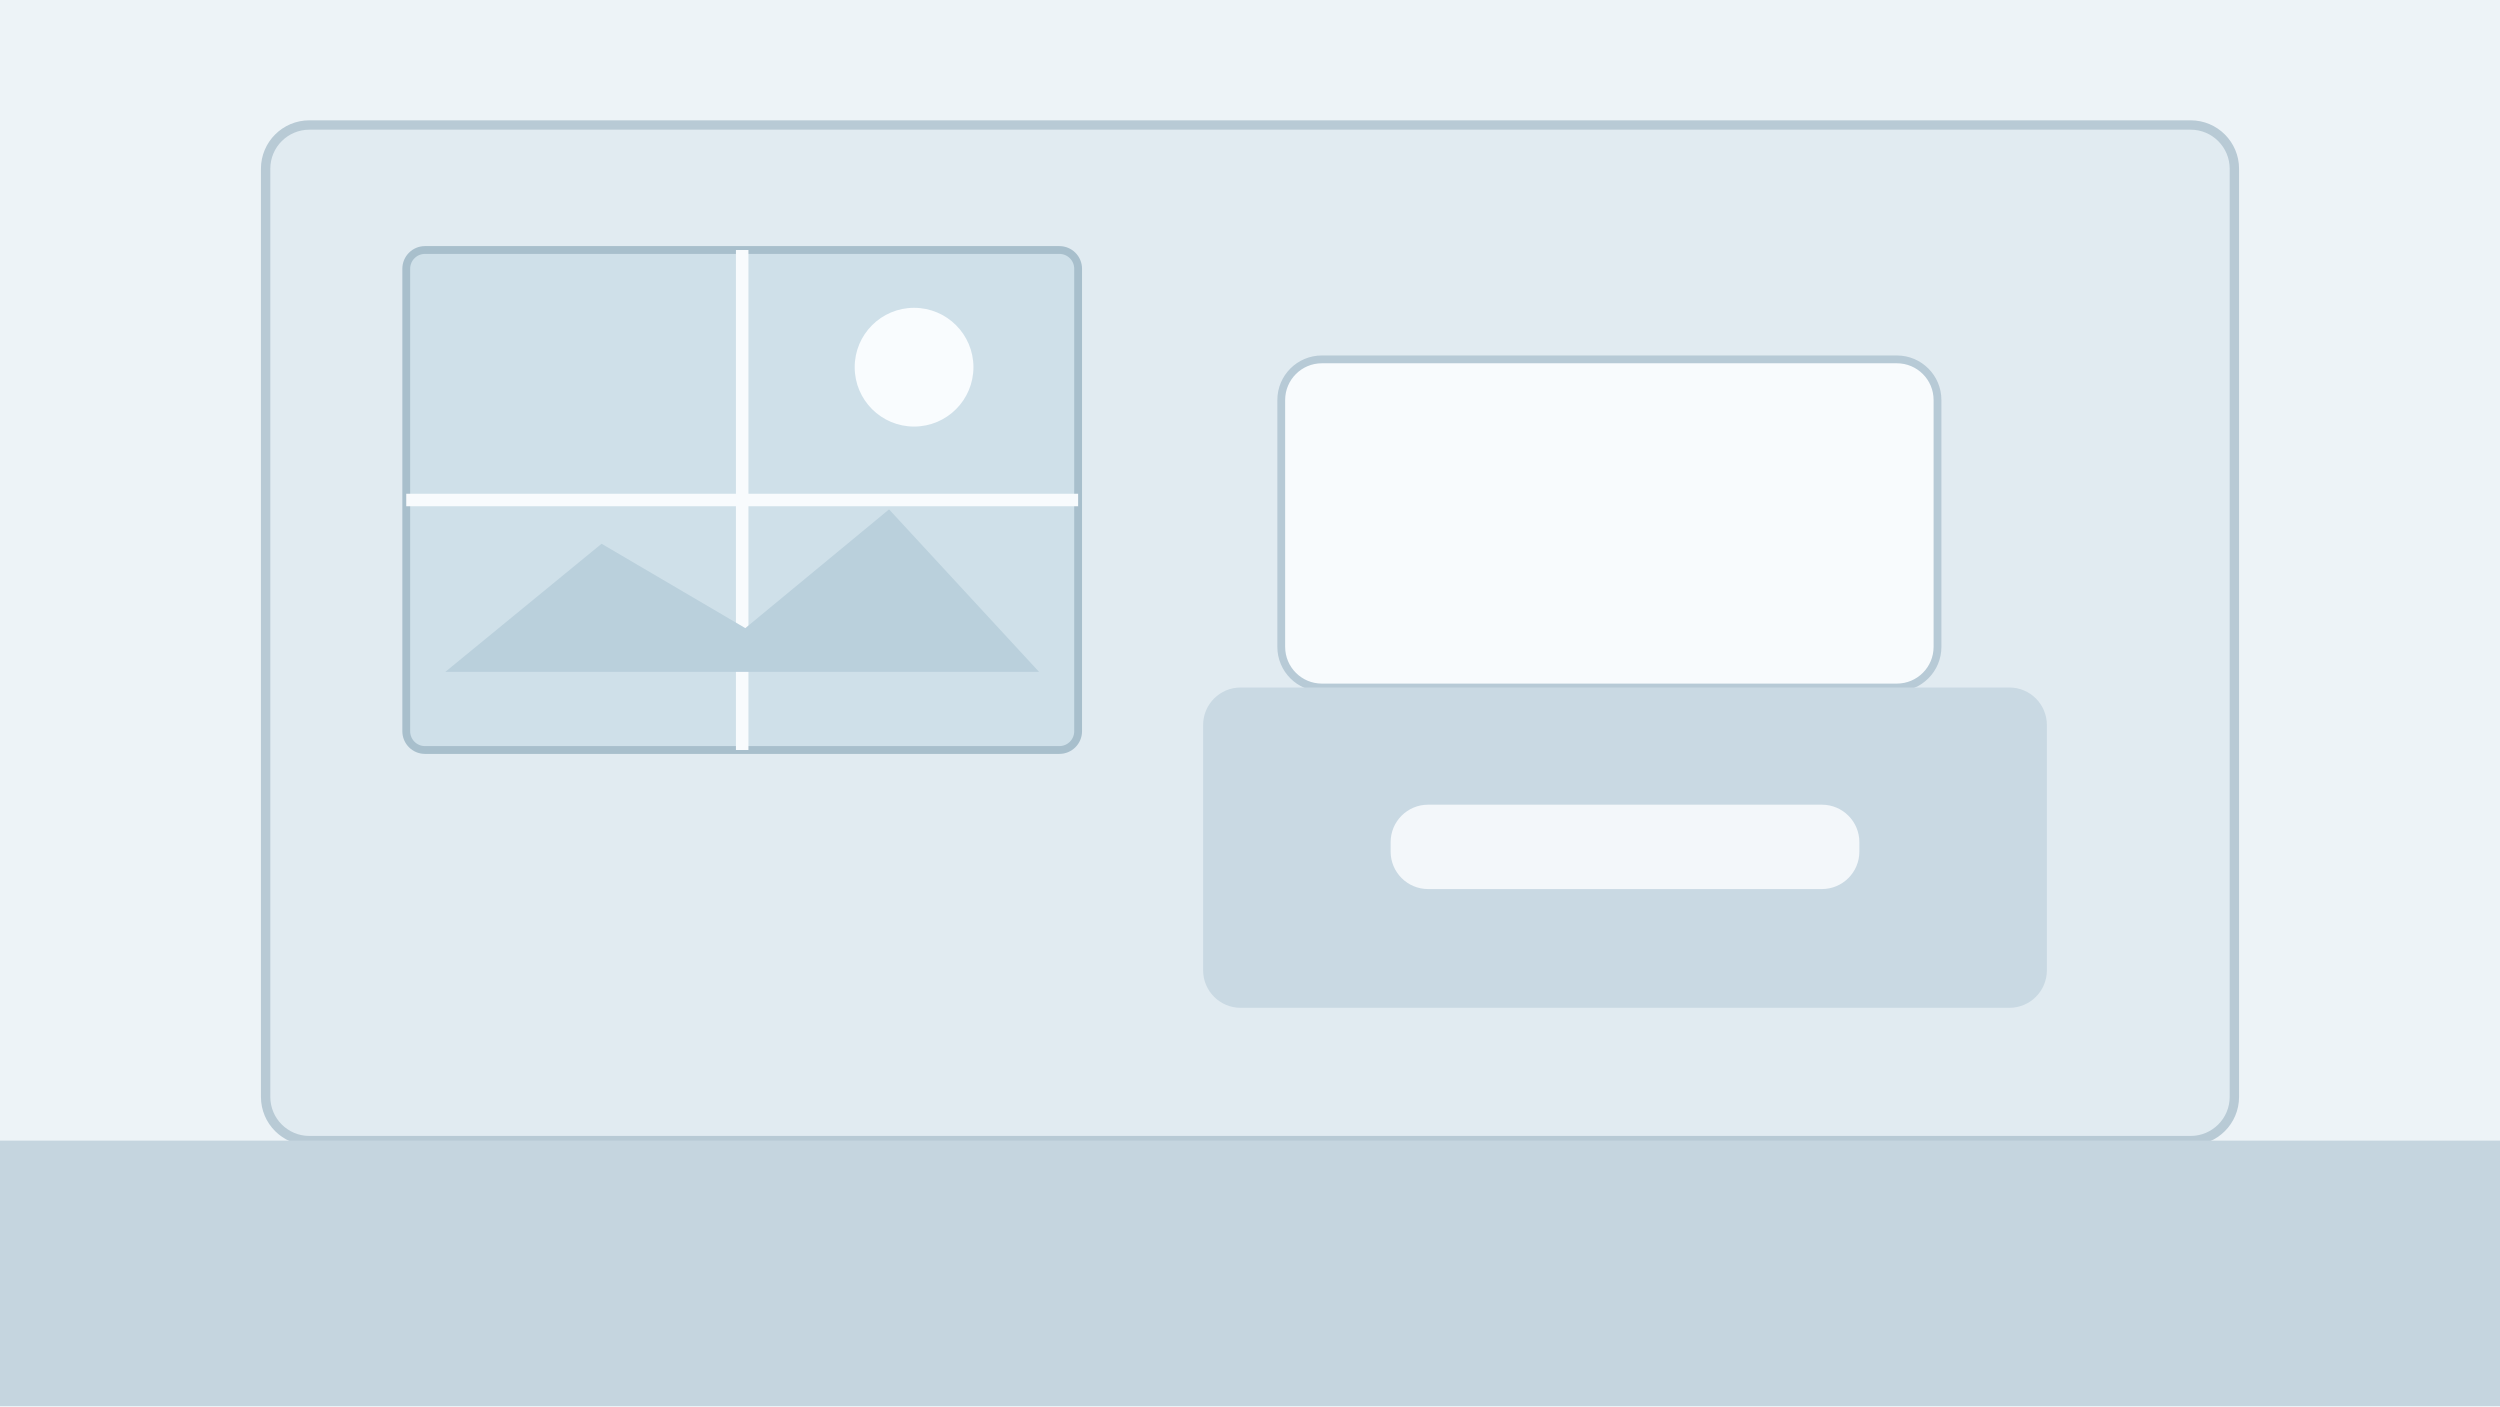
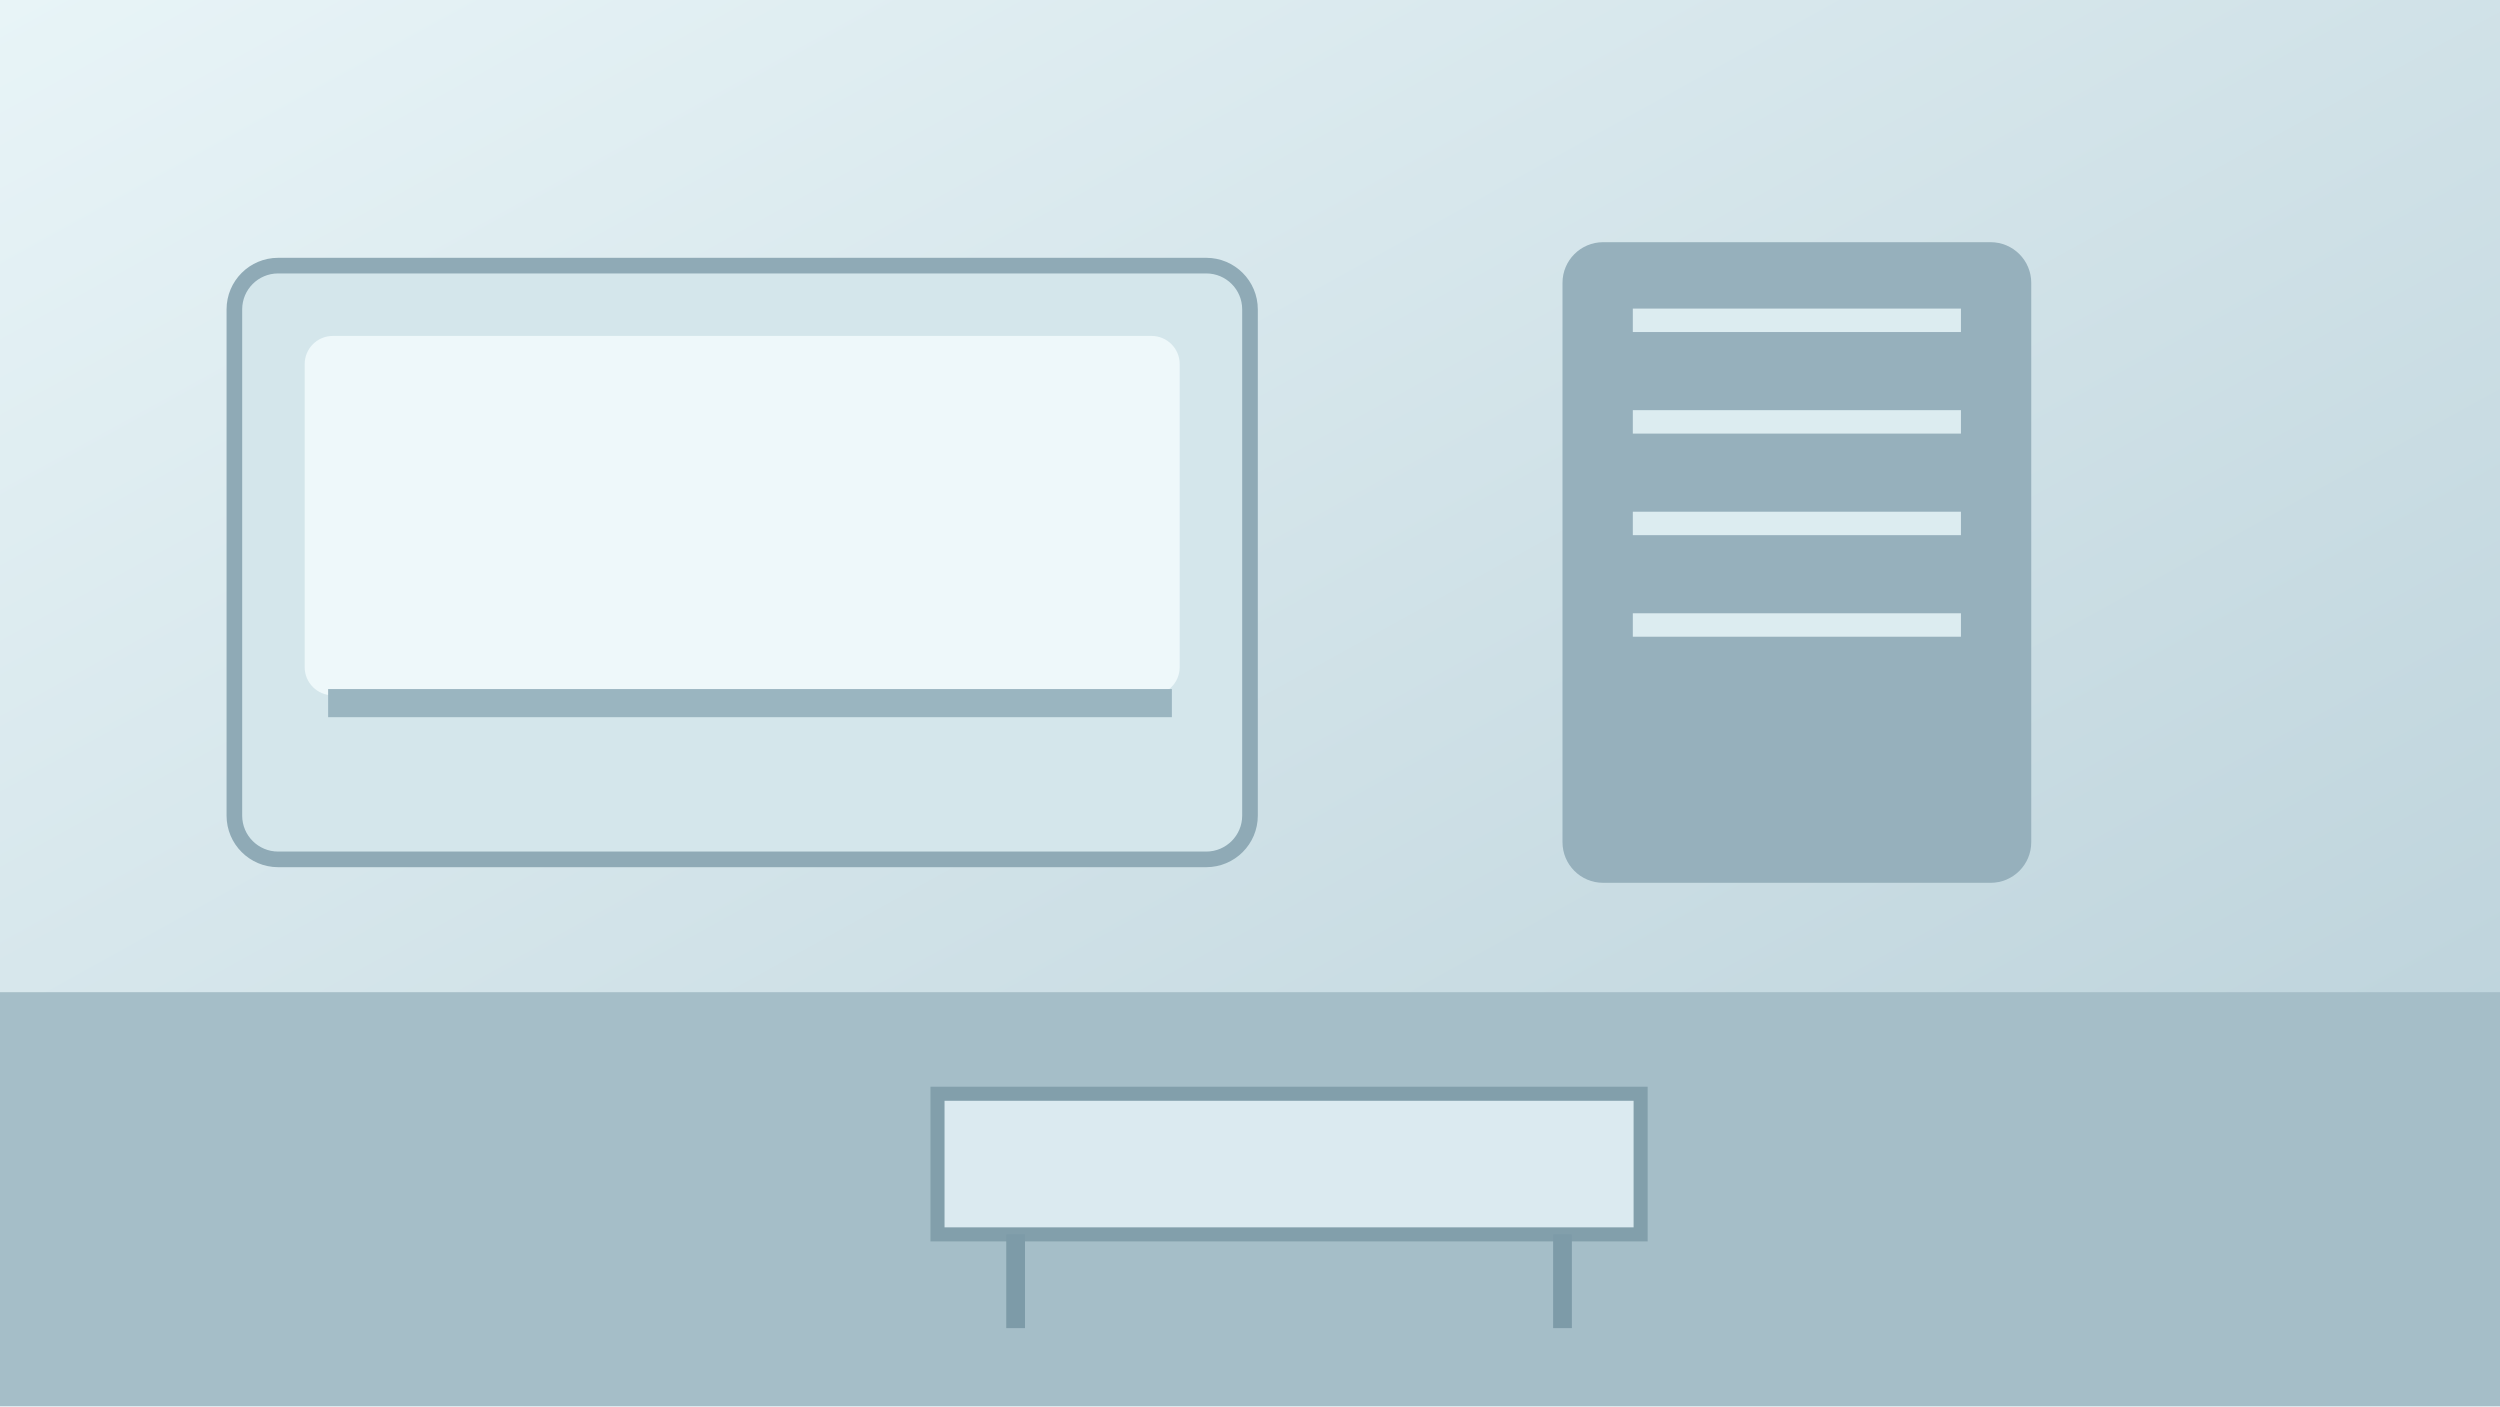
<svg xmlns="http://www.w3.org/2000/svg" viewBox="0 0 1600 900">
-   <rect width="1600" height="900" fill="#edf3f7" />
-   <rect x="170" y="80" width="1260" height="650" rx="28" fill="#e1ebf1" stroke="#b8cad5" stroke-width="6" />
-   <rect x="260" y="160" width="430" height="320" rx="12" fill="#cfe0e9" stroke="#a8bfcc" stroke-width="5" />
-   <path d="M475 160v320M260 320h430" stroke="#f8fbfd" stroke-width="8" />
-   <circle cx="585" cy="235" r="38" fill="#f9fcfe" />
-   <path d="M285 430l100-82 92 54 92-76 96 104" fill="#bad0dc" />
-   <rect x="820" y="230" width="420" height="210" rx="26" fill="#f8fbfd" stroke="#b7cad6" stroke-width="5" />
-   <rect x="770" y="440" width="540" height="205" rx="24" fill="#c9d9e3" />
-   <rect x="890" y="515" width="300" height="54" rx="24" fill="#f3f7fa" />
-   <path d="M0 730h1600v170H0z" fill="#c5d5df" />
+   <defs>
+     <linearGradient id="q" y2="1">
+       <stop stop-color="#e8f4f7" />
+       <stop offset="1" stop-color="#b8cfd8" />
+     </linearGradient>
+   </defs>
+   <rect width="1600" height="900" fill="url(#q)" />
+   <rect y="635" width="1600" height="265" fill="#a5bec8" />
+   <rect x="150" y="170" width="650" height="380" rx="28" fill="#d4e6eb" stroke="#8faab6" stroke-width="10" />
+   <rect x="195" y="215" width="560" height="230" rx="18" fill="#eef8fa" />
+   <path d="M210 450h540" stroke="#9ab5c0" stroke-width="18" />
+   <rect x="1000" y="155" width="300" height="410" rx="26" fill="#96b0bc" />
+   <path d="M1045 205h210M1045 270h210M1045 335h210M1045 400h210" stroke="#dcecf0" stroke-width="15" />
+   <path d="M600 700h450v90H600z" fill="#dbeaf0" stroke="#829fab" stroke-width="9" />
+   <path d="M650 790v60m350-60v60" stroke="#7d9ba8" stroke-width="12" />
</svg>
